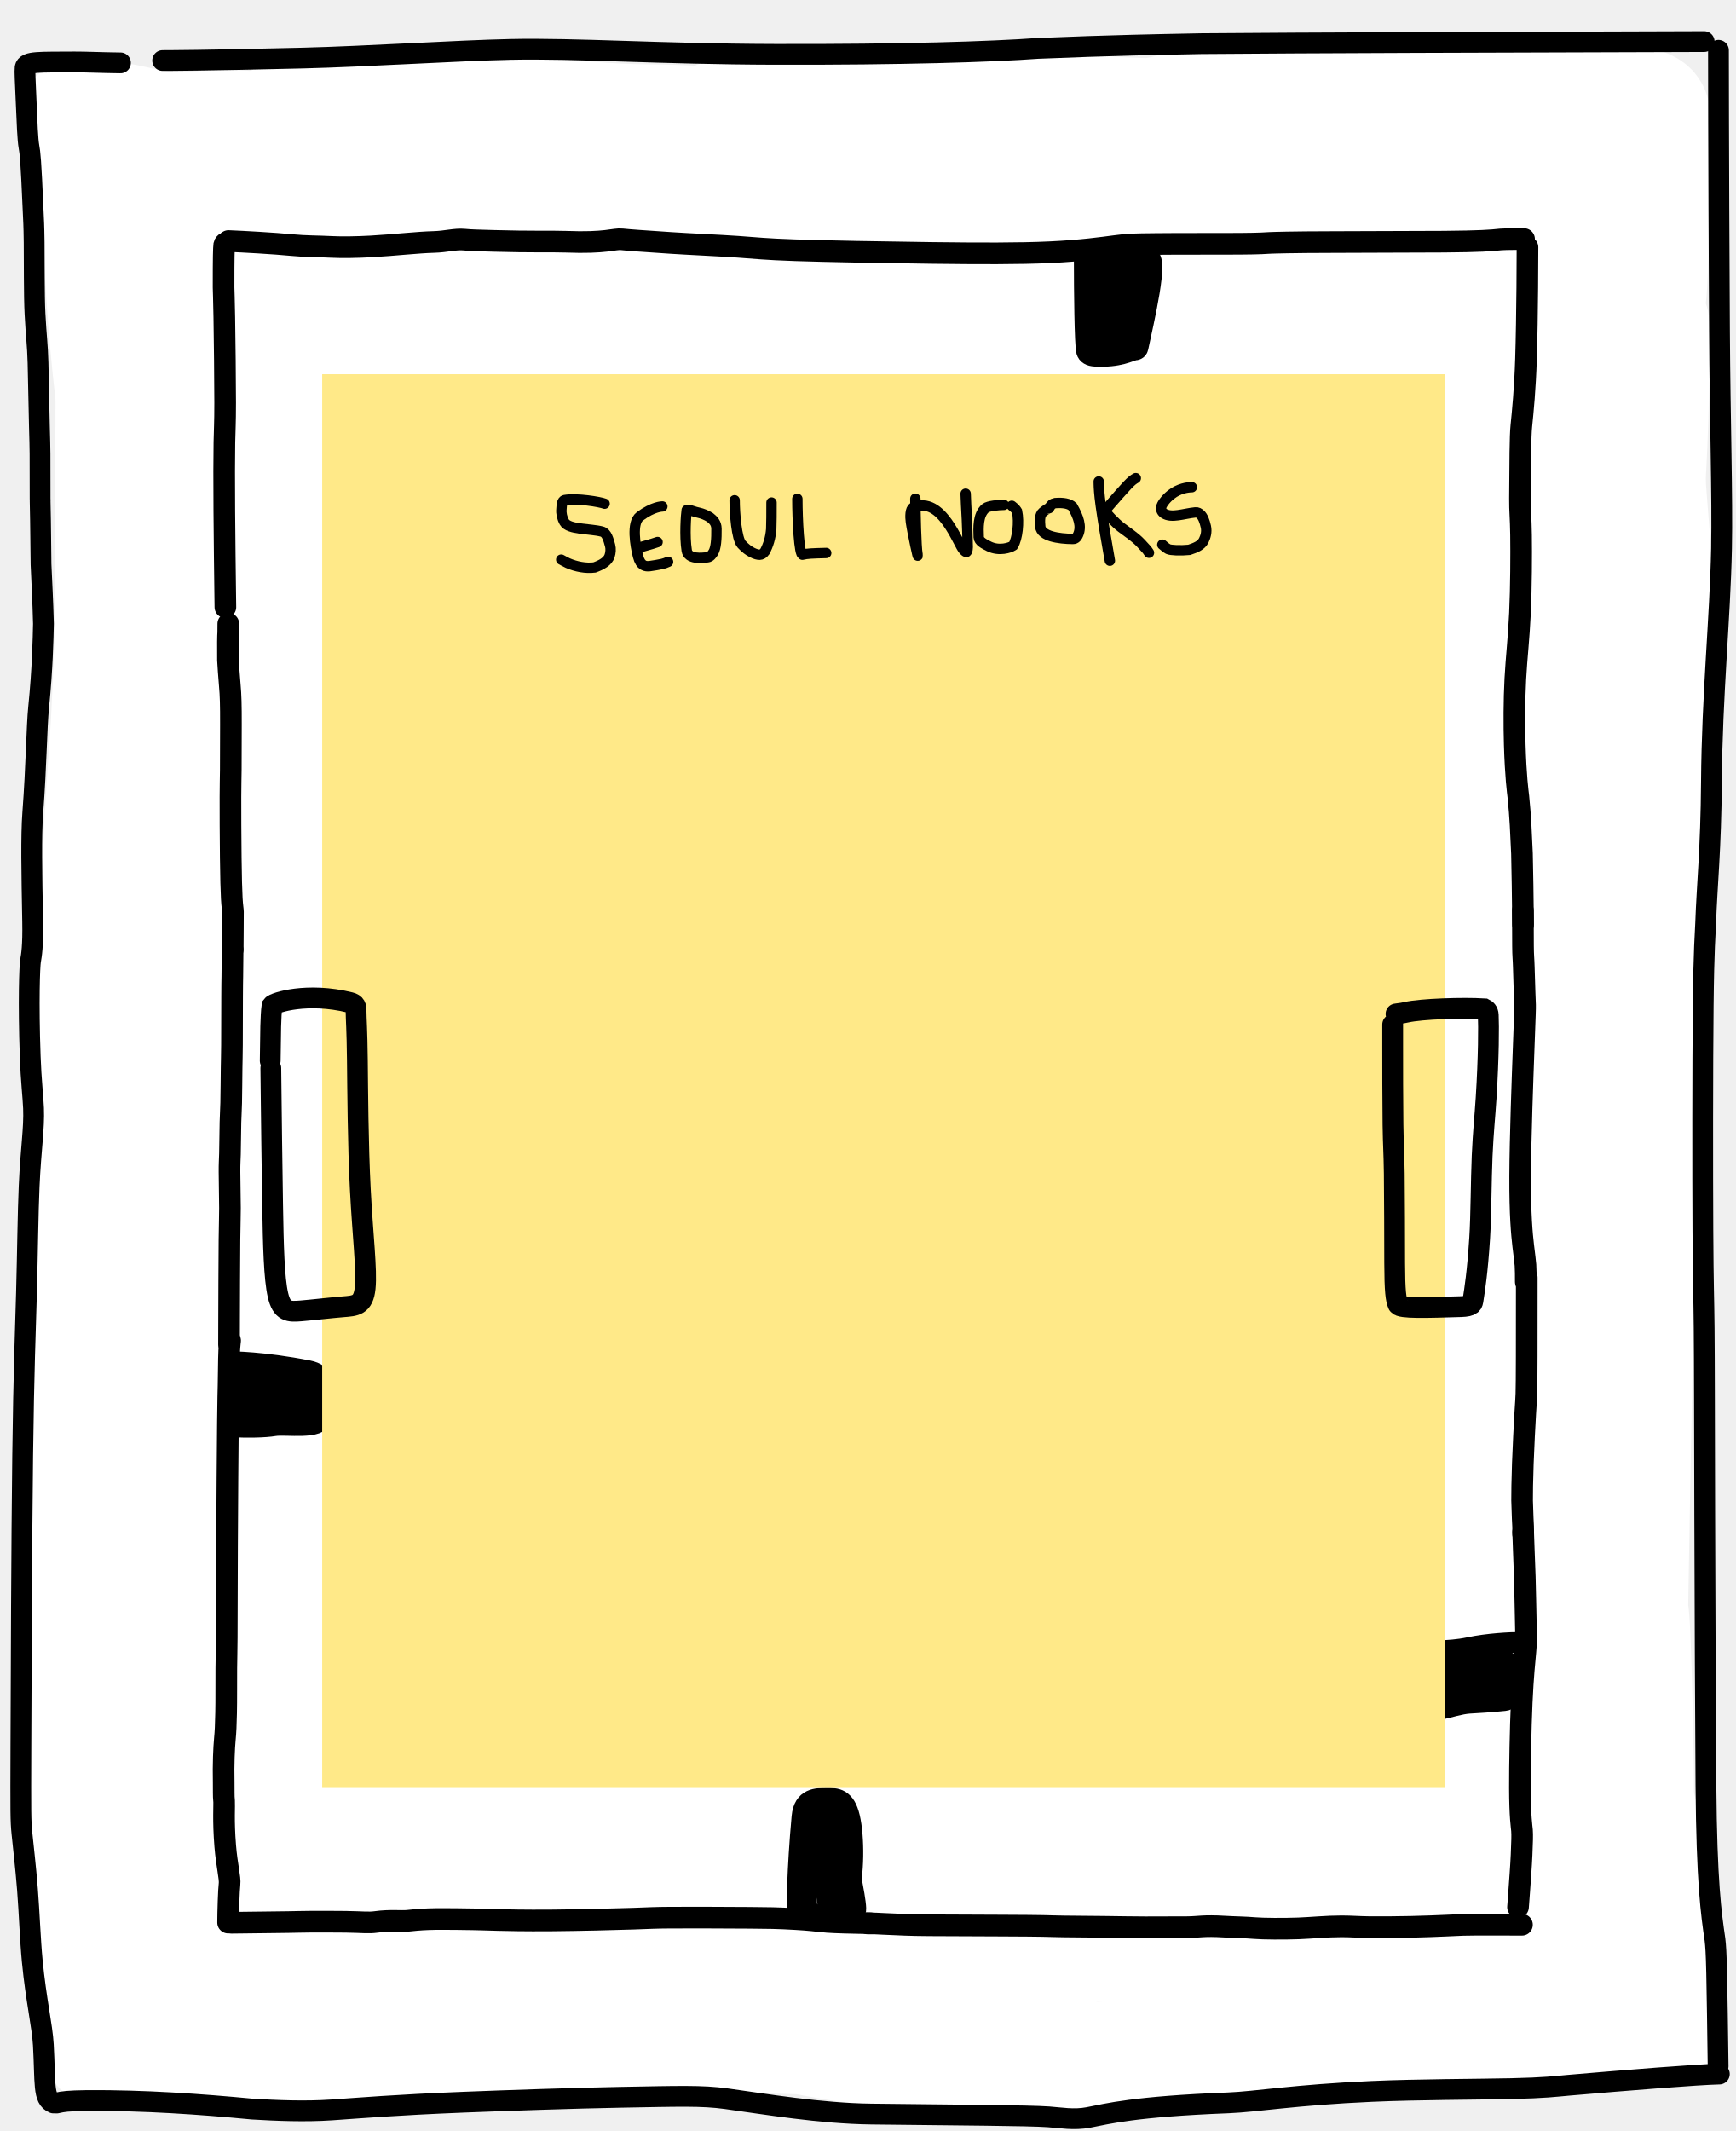
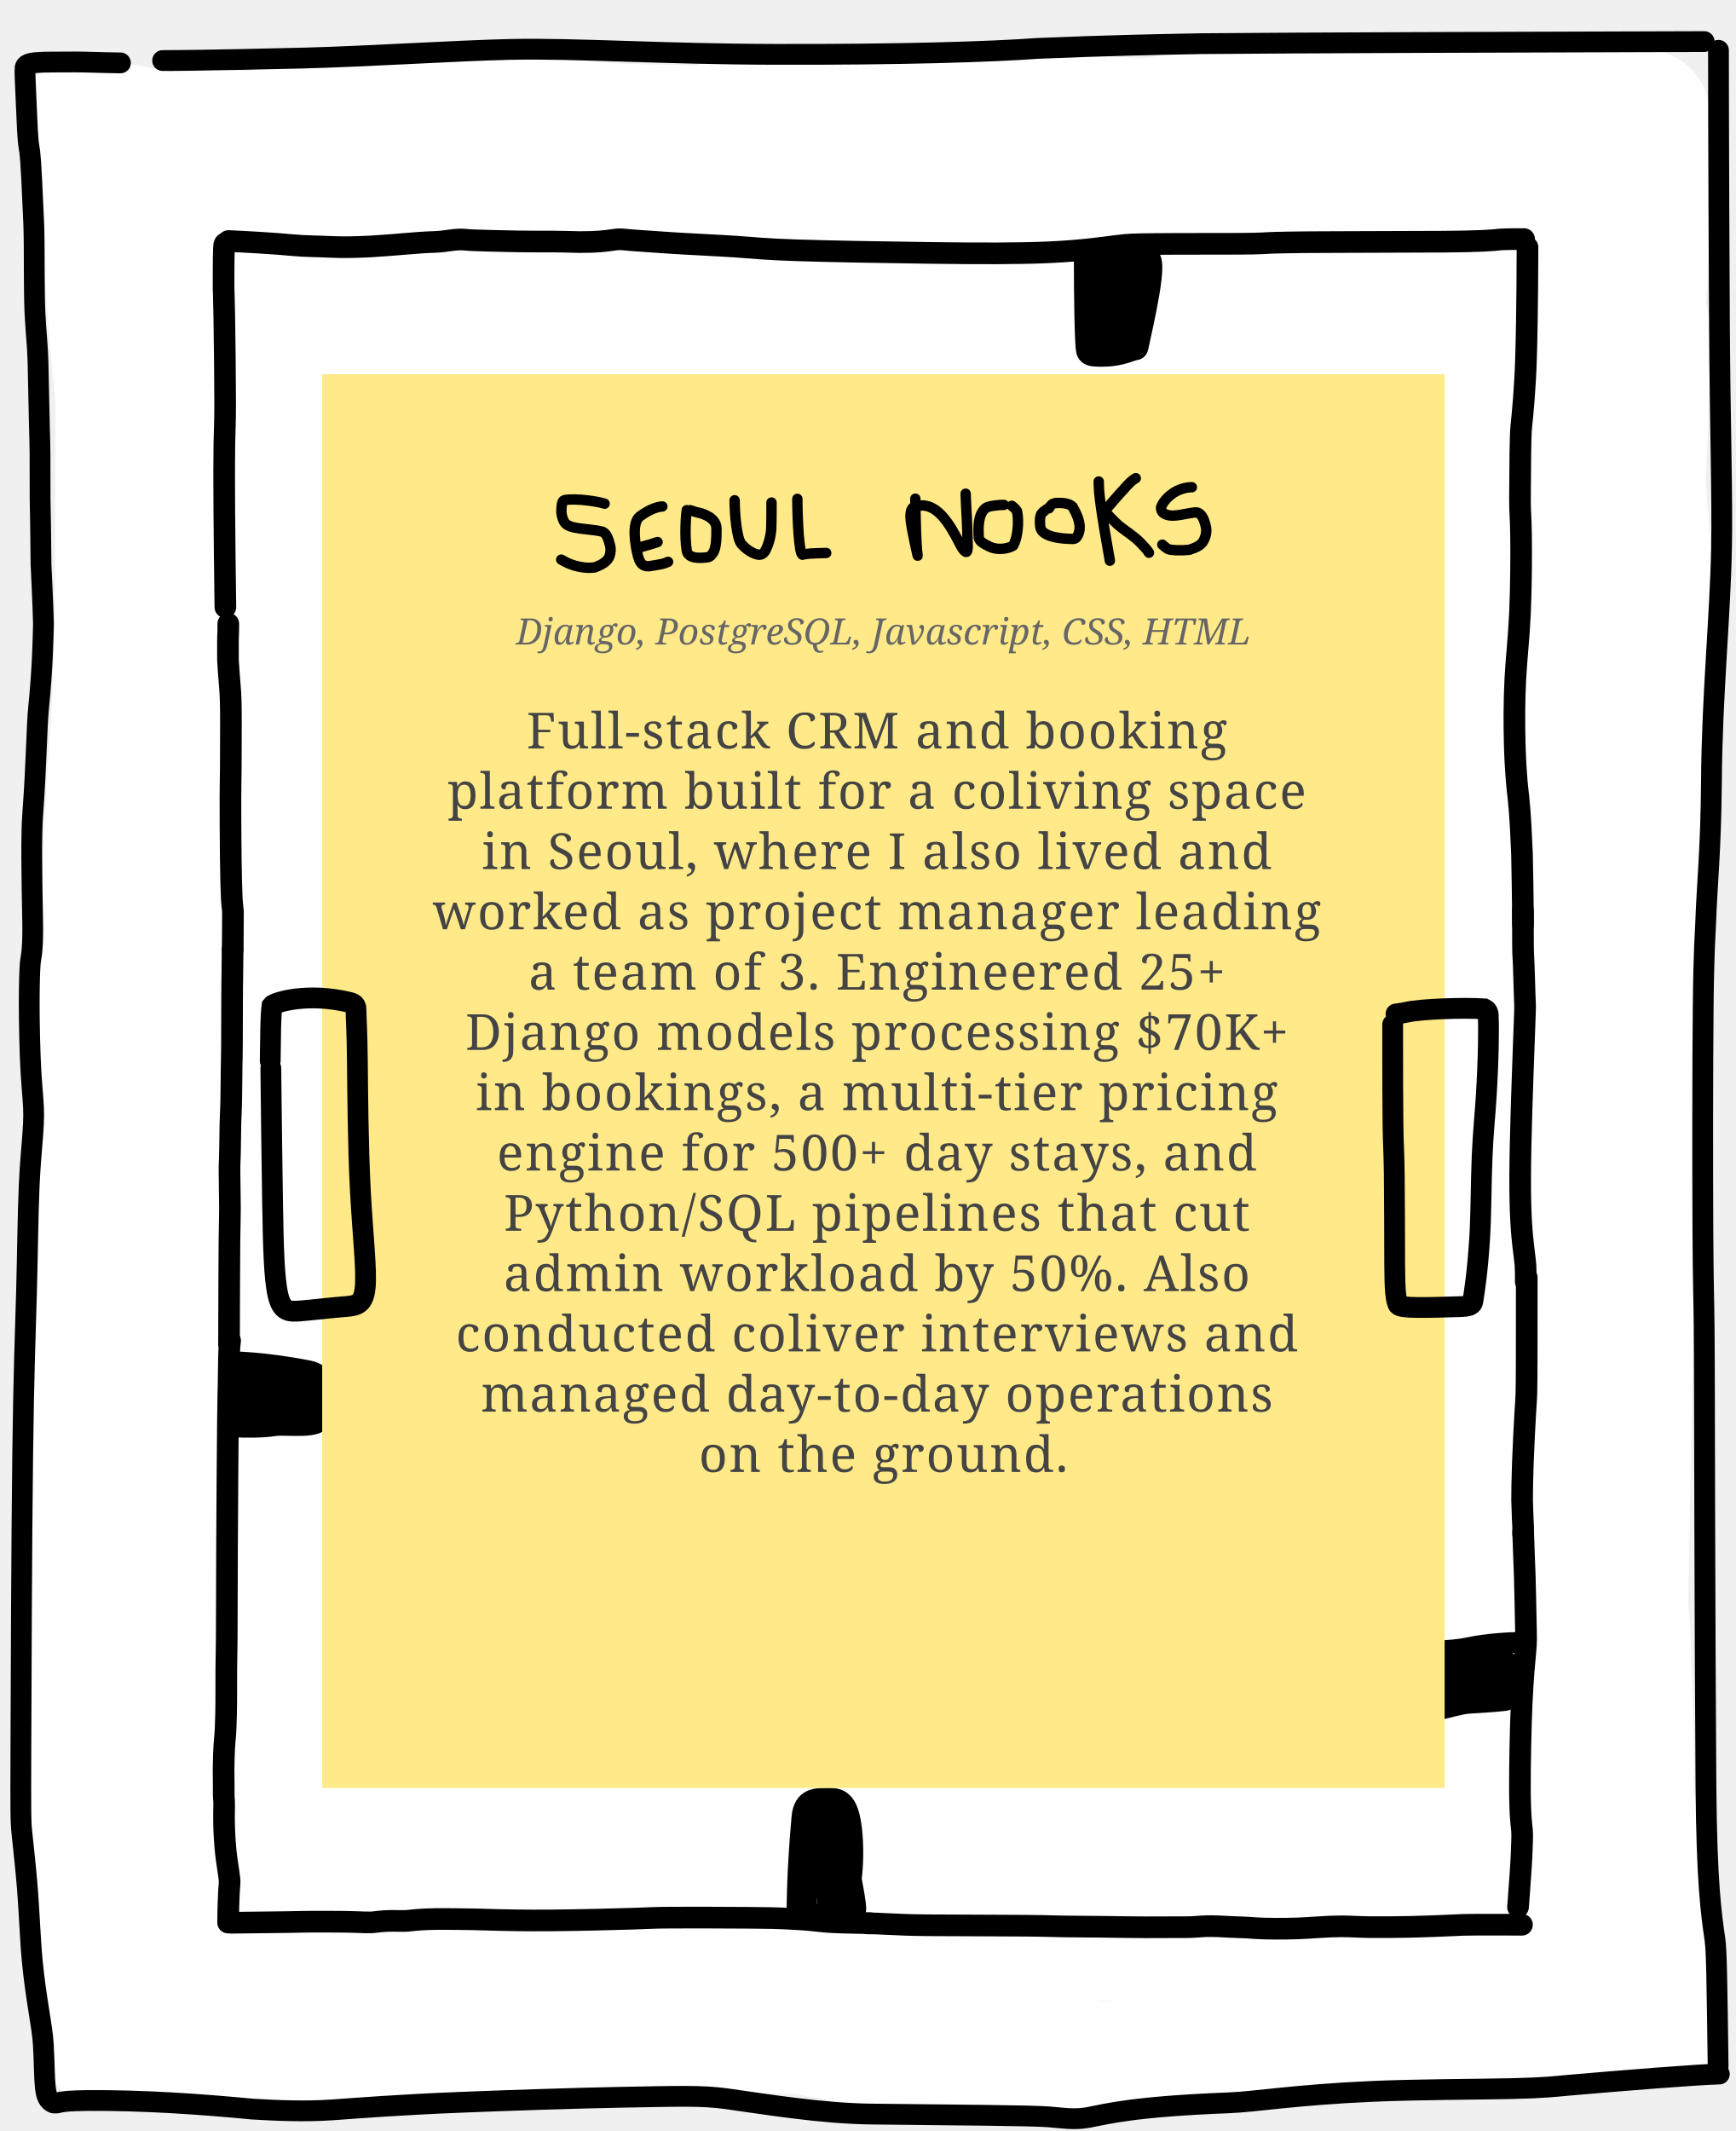
<svg xmlns="http://www.w3.org/2000/svg" width="167" height="205" viewBox="0 0 167 205" fill="none">
  <path d="M156.264 15.851C156.585 15.825 157.446 15.751 158.046 15.479C158.84 15.118 159.658 14.322 160.239 14.009C160.399 13.923 160.274 14.442 160.011 15.499C159.788 16.396 159.591 18.07 159.463 19.937C159.334 21.804 159.334 23.825 159.321 24.99C159.308 26.155 159.281 26.402 159.022 28.714C158.763 31.025 158.272 35.394 158.02 38.004C157.767 40.615 157.767 41.336 157.536 42.497C157.305 43.658 156.842 45.237 156.549 45.942C156.256 46.647 156.145 46.43 155.958 44.965C155.771 43.5 155.51 40.793 155.252 38.888C154.995 36.983 154.748 35.963 154.528 34.785C154.308 33.607 154.122 32.302 153.884 30.771C153.378 27.52 153.012 25.588 152.922 25.24C152.875 25.061 152.876 24.864 152.836 24.867C152.602 24.881 152.713 27.161 152.858 30.317C152.947 32.232 153.24 33.099 153.363 33.818C153.766 36.181 153.794 37.114 153.797 39.318C153.799 41.398 153.748 45.429 153.617 44.435C153.486 43.44 153.264 37.297 153.098 34.388C152.933 31.479 152.831 31.99 152.763 34.041C152.696 36.092 152.665 39.666 152.628 41.632C152.587 43.846 152.48 44.796 152.521 46.208C152.563 47.656 152.949 48.841 153.007 49.609C153.039 50.038 152.999 52.2 152.868 55.44C152.772 57.82 153.962 59.35 154.481 59.958C154.692 60.205 155.053 60.299 155.378 60.246C155.805 60.178 155.919 58.349 156.528 55.276C156.887 53.463 157.53 51.176 158.016 48.601C158.502 46.026 158.857 43.242 159.023 40.644C159.189 38.046 159.155 35.719 159.11 34.327C159.034 31.983 159.093 31.419 159.344 31.007C159.451 30.832 159.532 30.733 159.521 32.961C159.51 35.19 159.408 39.75 159.286 42.694C159.165 45.638 159.027 46.827 158.956 49.998C158.885 53.17 158.885 58.287 158.905 63.881" stroke="white" stroke-width="10" stroke-linecap="round" />
  <path d="M152.43 155C152.406 155 152.393 157.305 152.409 160.875C152.418 163.105 152.631 165.059 152.746 168.051C152.777 168.846 152.864 169.89 152.916 170.765C152.918 170.802 153.001 169.917 153.038 170.474C153.076 171.03 153.099 173.03 153.215 174.932C153.331 176.835 153.54 178.579 153.647 180.534C153.87 184.595 153.724 187.033 153.669 187.617C153.603 188.334 153.551 189.051 153.36 189.635C152.846 191.207 150.152 191.493 149.374 192.174C149.038 192.468 148.925 192.907 148.867 193.378C148.836 193.624 148.887 193.892 149.076 194.149C150.065 195.494 152.216 195.735 154.087 195.81C155.685 195.875 156.296 195.112 157.235 194.747C157.933 194.476 158.756 194.443 159.37 194.786C160.322 195.317 160.843 195.22 161.011 195.202C161.228 195.178 160.604 194.499 160.451 193.048C160.173 190.412 160.381 188.573 160.195 187.648C159.76 185.489 159.308 183.541 159.102 181.842C158.585 176.918 158.554 175.926 158.428 174.822C158.373 174.52 158.293 174.165 158.048 173.463" stroke="white" stroke-width="10" stroke-linecap="round" />
  <path d="M7.374 12.04C7.357 12.04 7.443 11.984 7.586 11.824C7.663 11.738 7.635 11.569 7.599 11.441C7.531 11.197 7.314 11.057 7.096 10.984C6.987 10.947 6.868 10.959 6.861 11.011C6.838 11.193 7.256 11.705 7.719 13.433C8.062 14.713 8.358 16.875 8.573 18.057C8.818 19.398 8.926 19.678 9.051 21.715C9.168 23.623 9.351 27.307 9.615 30.705C9.878 34.102 10.205 37.102 10.397 38.513C10.589 39.925 10.635 39.657 11.02 37.903C11.405 36.149 12.128 32.918 12.598 28.914C13.069 24.91 13.266 20.231 13.398 17.712C13.541 14.973 13.808 14.455 14.11 13.988C14.232 13.799 14.396 13.786 14.519 13.908C14.642 14.031 14.746 14.312 14.895 17.386C15.043 20.459 15.232 26.319 15.362 30.608C15.492 34.897 15.557 37.439 15.624 37.777C15.69 38.116 15.756 36.173 16.072 33.72C16.388 31.267 16.951 28.361 17.241 26.27C17.694 23.008 17.479 21.631 17.384 21.371C17.198 20.86 17.082 19.762 16.771 18.246C16.544 17.139 16.045 16.29 15.926 15.757C15.878 15.542 16.003 15.417 16.107 15.355C16.211 15.294 16.329 15.294 16.305 15.278C15.201 14.566 12.364 13.975 11.301 13.329C10.63 12.92 9.939 12.68 9.05 12.116C8.755 11.93 8.526 11.781 8.333 11.586C8.238 11.489 8.188 11.358 8.224 11.255C8.396 10.755 9.599 10.89 11.293 11.036C12.33 11.125 13.693 11.53 14.954 11.757C18.557 12.403 18.948 12.312 20.276 12.906C21.486 13.447 23.745 14.56 24.831 15.182C25.916 15.805 25.75 15.925 25.578 16.001C24.743 16.368 23.644 16.077 22.492 15.69C21.413 15.328 20.283 15.689 19.262 16.27C19.106 16.359 19.255 16.461 19.373 16.506C19.603 16.592 20.027 16.641 21.788 16.713C23.251 16.773 25.87 16.773 27.684 16.845C29.499 16.916 30.43 17.032 31.361 17.091C33.189 17.208 34.256 17.071 34.508 16.904C34.739 16.75 34.87 16.44 34.963 16.03C35.197 14.993 34.219 14.134 33.189 13.285C32.006 12.311 31.184 12.256 29.19 12.114C27.466 11.991 24.293 11.833 22.542 11.749C20.561 11.654 20.211 11.712 19.751 11.775C18.817 11.905 16.992 11.956 15.762 11.946C14.55 11.937 18.571 11.872 19.176 12.005C19.628 12.105 21.093 12.841 23.318 13.909C24.765 14.605 25.841 14.754 26.881 14.827C28.108 14.913 28.893 14.77 29.08 14.524C29.222 14.002 29.364 13.57 29.493 13.365C29.539 13.251 29.549 13.119 29.692 12.927" stroke="white" stroke-width="10" stroke-linecap="round" />
  <path d="M30.168 15.128C33.616 15.128 40.122 14.865 42.078 14.317C42.624 14.164 43.197 14.106 43.35 13.954C44.834 12.487 38.22 11.151 34.975 10.672C32.421 10.295 30.134 10.575 28.698 10.769C27.962 10.868 27.174 10.993 26.427 11.244C24.874 11.765 36.295 11.399 39.722 11.138C43.865 10.822 50.034 10.168 53.41 10.565C55.404 10.8 58.358 11.162 62.277 11.189C70.315 11.246 72.473 12.079 74.086 12.435C74.457 12.517 74.737 12.673 74.798 12.858C75.113 13.813 72.606 14.482 70.236 15.063C68.433 15.504 66.906 15.347 65.961 15.552C64.664 15.832 59.969 16.182 53.687 16.169C50.879 16.164 49.102 15.919 45.09 15.971C42.341 16.008 38.144 16.13 36.672 15.958C33.972 15.642 45.54 14.508 50.045 14.969C55.105 15.488 59.19 16.89 60.905 16.964C62.478 17.031 66.645 17.336 72.066 17.387C74.53 17.411 77.943 17.648 82.698 17.689C85.112 17.71 86.884 17.896 88.639 17.559C89.312 17.43 89.236 16.548 89.153 16.008C88.865 14.127 87.432 12.598 86.459 11.609C85.5 10.634 83.847 11.105 82.573 10.61C81.255 10.098 79.784 9.69 77.755 9.664C76.807 9.894 75.442 10.261 73.385 10.589C72.241 10.708 70.891 10.732 68.89 10.887" stroke="white" stroke-width="10" stroke-linecap="round" />
  <path d="M88.187 14.733C88.858 13.777 90.832 12.537 91.28 12.049C91.495 11.814 91.386 11.398 91.207 11.078C90.451 9.725 88.349 9.752 87.028 9.757C86.45 9.759 88.76 10.037 98.709 10.111C103.178 10.143 107.22 10.528 110.101 10.585C111.663 10.615 112.862 9.993 114.674 9.692C116.307 9.421 117.989 9.429 120.818 9.355C124.935 9.246 131.485 9.372 132.868 9.559C133.434 9.636 138.813 9.748 146.676 9.779C150.439 9.793 151.825 9.505 154.345 9.34C155.662 9.254 157.835 9.313 158.857 9.924C159.878 10.535 159.685 11.757 159.572 15.224C159.459 18.691 159.433 24.366 159.272 27.26C159.111 30.153 158.816 30.094 158.476 29.594C156.833 27.176 156.77 25.789 155.978 23.857C154.678 20.683 154.822 18.599 154.029 17.72C151.654 15.086 144.137 17.252 140.371 16.923C134.98 16.451 130.912 16.982 129.922 16.883C129.493 16.839 129.212 16.81 126.31 16.781C123.408 16.753 117.893 16.726 114.806 16.672C110.324 16.594 104.853 16.316 100.83 16.504C99.338 16.574 97.454 17.136 95.579 17.499C93.887 17.826 92.013 18.062 91.178 18.305C90.738 18.433 94.969 18.872 100.469 18.703C106.693 16.917 107.976 16.733 109.169 16.596C109.799 16.539 110.478 16.507 111.178 16.474" stroke="white" stroke-width="10" stroke-linecap="round" />
  <path d="M153.789 44.346C153.789 46.986 153.478 52.297 153.046 55.286C152.631 58.163 152.152 60.879 152.152 61.979C152.152 62.394 152.222 60.567 152.348 57.427C152.663 49.567 152.651 43.658 152.962 42.483C154.053 38.379 154.858 32.334 155.261 31.761C155.461 31.477 155.892 31.42 156.321 31.438C156.749 31.457 157.222 31.607 157.55 32.218C158.376 33.76 158.621 40.467 159.411 50.205C159.757 54.472 160.154 57.359 160.338 61.373C160.753 70.427 160.437 76.165 160.106 77.767C158.891 83.637 158.488 88.168 158.106 93.864C157.999 95.464 157.621 96.894 156.817 94.699C156.013 92.504 154.739 86.634 153.989 79.537C153.239 72.439 153.053 64.291 152.858 63.843C150.051 57.364 152.441 79.392 152.765 81.121C153.521 85.156 153.508 88.756 153.704 92.443C154.002 98.062 153.367 102.601 153.121 105.524C153.037 111.076 153.107 114.978 153.233 116.198C153.288 117.046 153.327 118.359 153.367 119.713" stroke="white" stroke-width="10" stroke-linecap="round" />
  <path d="M156.072 98.704C156.072 99.175 156.115 100.311 156.512 102.011C156.836 103.4 157.527 105.827 157.929 107.451C158.511 109.802 158.581 111.876 158.552 113.944C158.532 115.45 158.305 116.556 158.025 118.683C157.899 119.638 157.479 120.454 157.3 121.346C157.255 121.572 157.264 121.844 157.249 121.829C157.235 121.813 157.221 121.505 157.527 119.947C157.834 118.388 158.461 115.588 158.82 112.417C159.179 109.246 159.251 105.79 159.216 103.608C159.168 100.618 158.888 98.955 158.828 97.804C158.811 97.489 158.647 97.742 158.41 106.409C158.174 115.076 157.826 132.155 157.632 142.965C157.437 153.775 157.408 157.799 157.33 156.182C157.253 154.564 157.128 147.184 156.977 141.433C156.827 135.683 156.655 131.786 156.492 129.384C156.329 126.982 156.179 126.193 155.787 124.7C155.394 123.206 154.763 121.032 154.344 119.381C153.66 116.688 153.487 115.429 153.315 115.166C153.227 115.03 153.037 114.967 152.917 115.005C152.656 115.088 152.454 116.697 152.146 119.327C151.851 121.846 152.128 123.842 152.342 125.315C152.454 126.081 152.639 126.873 152.813 129.01C152.987 131.146 153.162 134.599 153.224 139.624C153.286 144.649 153.231 151.141 153.239 154.646C153.248 158.15 153.321 158.47 153.405 158.749C153.488 159.028 153.579 159.258 153.797 162.702C154.015 166.146 154.357 172.797 154.606 176.626C154.856 180.455 155.002 181.26 155.137 181.741C155.271 182.222 155.39 182.355 155.589 182.14C155.788 181.925 156.063 181.359 156.352 179.625C156.641 177.892 156.935 175.008 157.086 170.457C157.238 165.906 157.238 159.775 157.308 156.865C157.378 153.955 157.519 154.45 157.658 157.684C157.798 160.917 157.931 166.873 157.975 170.119C158.023 173.721 157.885 174.238 157.862 176.029C157.869 177.669 157.912 180.795 157.97 182.688C158.028 184.581 158.099 185.146 158.172 186.036" stroke="white" stroke-width="10" stroke-linecap="round" />
  <path d="M13.053 36.951C13.053 37.546 13.053 38.14 13.037 42.926C13.02 47.712 12.988 56.672 12.945 61.426C12.901 66.18 12.847 66.456 12.739 66.061C12.631 65.666 12.471 64.592 12.193 61.382C11.914 58.173 11.522 52.861 11.293 49.963C11.038 46.742 10.927 46.056 10.859 44.53C10.565 37.908 10.565 34.644 10.46 34.371C10.435 34.309 10.361 34.829 10.337 39.53C10.313 44.232 10.313 53.208 10.279 58.046C10.243 63.311 10.073 65.481 9.934 68.729C9.815 71.507 9.402 75.591 9.213 80.536C9.078 84.062 8.903 85.802 9.012 86.334C9.12 86.862 10.196 86.808 11.043 86.704C11.452 86.654 11.743 86.276 11.989 85.969C12.235 85.661 12.407 85.35 13.146 80.946C13.885 76.543 15.185 68.056 15.937 60.602C16.688 53.148 16.852 46.985 16.948 42.651C17.158 33.242 16.922 32.043 16.874 31.614C16.815 31.092 16.492 36.6 16.47 43.732C16.46 46.889 16.949 49.099 17.12 53.929C17.291 58.758 17.257 66.137 16.844 74.495C16.431 82.852 15.641 91.964 15.158 96.946C14.674 101.929 14.521 102.505 14.685 101.54C14.848 100.575 15.333 98.051 15.633 94.538C16.308 86.62 16.2 81.659 16.311 80.92C16.364 80.565 16.387 80.246 16.532 80.198C16.952 80.057 17.367 81.431 17.63 82.805C17.79 83.641 17.788 88.294 17.723 95.542C17.685 99.728 17.359 101.532 17.273 102.406C17.204 103.108 16.823 105.815 16.229 113.167C15.83 118.109 15.509 125.529 15.064 130.7C14.082 142.125 12.861 143.814 12.483 144.172C12.014 144.618 11.508 142.435 10.957 134.703C10.477 127.981 9.784 115.565 9.351 108.847C8.877 101.48 8.713 100.519 8.698 98.373C8.635 89.153 8.296 87.523 8.296 86.747C8.296 85.393 8.981 90.193 9.105 93.219C9.217 95.961 9.132 101.16 9.035 104.969C8.879 111.042 8.495 113.711 8.274 116.081C8.086 118.103 7.891 121.802 7.757 124.872C7.396 133.131 7.245 136.144 7.592 138.918C7.744 140.135 7.916 143.651 7.904 149.336C7.892 154.745 7.426 158.857 7.045 161.285C6.803 162.826 6.938 166.336 7.002 172.132C7.065 177.705 7.251 180.989 7.421 182.041C7.959 185.372 7.755 189.32 7.875 190.536C7.994 191.735 8.179 192.99 8.507 194.163C8.693 194.827 8.787 195.905 9.086 196.988C9.525 198.58 12.097 196.99 13.636 196.748C15.526 196.452 17.008 196.049 18.65 195.533C19.019 195.417 19.296 195.317 19.32 195.036C19.478 193.177 17.481 191.461 17.021 189.894C16.44 187.916 16.48 183.923 16.788 176.847C16.96 172.887 16.857 165.759 16.828 161.929C16.796 157.782 16.622 154.422 16.581 149.43C16.544 145.094 17.019 142.237 17.184 140.213C17.251 139.392 17.294 138.706 17.338 137.93C17.406 136.745 17.383 131.646 17.387 124.649C17.389 119.887 16.441 117.715 16.26 113.22C16.207 110.422 16.123 108.62 16.037 107.91C16.008 107.558 16.008 107.221 15.926 106.637" stroke="white" stroke-width="10" stroke-linecap="round" />
  <path d="M27.043 194.926C33.395 194.926 46.316 194.886 46.082 194.665C40.561 189.444 31.286 190.402 28.016 189.043C25.493 187.994 23.19 187.702 22.15 187.578C21.544 187.506 20.768 187.536 26.59 187.469C32.412 187.402 44.851 187.268 52.418 187.387C59.985 187.506 62.301 187.881 65.693 188.14C73.47 188.733 78.521 188.578 80.925 188.425C82.819 188.305 86.092 188.311 86.981 188.287C91.36 188.169 76.9 186.628 74.293 186.125C72.339 185.748 69.85 185.608 65.998 185.545C63.708 185.508 62.052 186.432 60.254 187.249C59.82 187.446 59.412 187.579 60.038 187.802C60.665 188.025 62.333 188.323 67.276 188.548C72.22 188.772 80.388 188.914 85.511 188.856C96.136 188.737 101.691 187.954 105.378 187.53C106.661 187.383 108.539 187.527 113.232 187.62C117.926 187.712 125.385 187.85 129.572 187.941C136.799 188.097 141.979 188.04 144.751 187.434C148.122 186.698 152.27 187.103 152.978 187.586C154.557 188.662 155.34 191.316 156.927 192.646C157.355 193.005 157.826 193.496 157.907 193.868C158.049 194.521 156.87 194.921 156.004 195.265C152.19 196.778 142.275 195.915 137.268 196.132C134.76 196.241 131.595 196.948 125.76 197.115C116.76 197.373 110.293 197.312 108.759 197.414C104.534 197.697 96.723 197.728 91.602 197.47C89.201 197.349 86.758 197.001 83.746 196.724C82.303 196.591 78.025 196.482 69.972 196.302C60.08 196.08 53.829 195.908 50.95 195.705C40.973 195.002 37.788 195.907 34.348 196.054C27.648 196.338 23.026 196.396 18.239 196.46C16.605 196.482 22.524 197.597 24.429 197.932C25.499 198.119 26.957 198.162 29.915 198.198C35.226 198.263 42.651 197.85 49.205 197.046C53.72 196.493 55.869 196.279 61.938 194.99C70.568 193.158 80.344 194.512 82.298 195.383C85.902 196.989 87.784 198.51 90.551 198.917C96.496 199.79 99.99 198.653 104.098 198.462C106.285 198.36 98.476 198.028 85.167 197.829C77.304 196.625 75.682 196.111 74.172 195.933C73.165 195.873 71.665 195.873 70.121 195.873" stroke="white" stroke-width="10" stroke-linecap="round" />
  <path d="M15.649 5.825C15.897 5.825 19.536 5.825 29.188 5.585C35.331 5.432 43.992 4.864 49.09 4.754C55.461 4.615 63.347 5.199 74.574 5.229C86.765 5.262 95.446 4.979 99.85 4.655C102.541 4.571 104.898 4.4 115.566 4.201C125.49 4.115 144.57 4.058 163.972 4" stroke="black" stroke-width="2" stroke-linecap="round" />
  <path d="M165.432 199.52C163.35 199.567 156.629 200.106 150.905 200.6C149.642 200.709 148.708 200.851 145.386 200.923C142.063 200.996 136.381 200.996 131.972 201.192C124.586 201.522 120.842 202.187 118.212 202.29C109.079 202.647 106.572 203.343 104.725 203.695C103.311 203.964 102.065 203.72 100.887 203.637C98.897 203.498 92.267 203.472 83.82 203.37C78.97 203.312 73.638 202.413 69.884 201.894C67.514 201.566 65.279 201.656 59.613 201.758C55.43 201.834 48.597 202.067 44.577 202.229C38.024 202.492 34.607 202.788 31.907 202.972C29.349 203.147 26.585 203.031 24.284 202.892C19.243 202.412 13.856 202.036 8.424 202.067C6.457 202.098 6.095 202.159 5.453 202.307" stroke="black" stroke-width="2" stroke-linecap="round" />
  <path d="M5.158 202.304C4.128 201.919 4.376 200.38 4.171 196.723C4.067 194.871 3.468 192.413 3.105 188.66C2.902 186.554 2.823 184.024 2.644 181.767C2.466 179.51 2.231 177.599 2.11 176.351C1.989 175.103 1.989 174.576 2.011 167.901C2.034 161.226 2.078 148.419 2.182 140.053C2.285 131.688 2.446 128.151 2.549 124.37C2.651 120.588 2.69 116.668 2.805 114.107C2.97 110.451 3.306 108.559 3.227 106.614C3.179 105.452 2.989 103.943 2.908 101.646C2.719 96.315 2.852 92.938 2.938 92.435C3.03 91.899 3.187 91.043 3.143 88.649C3.054 83.877 2.991 80.389 3.152 78.246C3.507 73.533 3.524 69.94 3.717 68.045C4.093 64.348 4.147 61.449 4.18 60.002C4.122 57.737 4.02 55.989 3.947 54.292C3.922 52.969 3.922 50.71 3.861 48.205" stroke="black" stroke-width="2" stroke-linecap="round" />
  <path d="M3.858 48.015C3.858 47.975 3.858 46.277 3.85 43.655C3.847 42.712 3.826 42.554 3.791 41.003C3.756 39.451 3.701 36.511 3.659 34.897C3.611 33.086 3.487 32.466 3.37 30.207C3.274 28.367 3.309 25.111 3.286 23.317C3.263 21.524 3.234 21.291 3.188 20.244C2.974 15.298 2.896 14.702 2.788 14.113C2.664 13.429 2.611 11.994 2.501 9.424C2.442 8.048 2.375 6.757 2.413 6.526C2.518 5.896 3.772 5.984 7.181 5.96C8.173 5.954 9.643 6.028 11.59 6.051" stroke="black" stroke-width="2" stroke-linecap="round" />
  <path d="M165.347 4.838C165.347 4.92 165.347 14.135 165.446 31.812C165.493 40.317 165.74 47.875 165.641 52.744C165.503 59.58 164.731 66.785 164.67 75.212C164.623 81.725 164.237 85.182 164.115 88.793C164.079 89.872 163.939 91.026 163.878 96.769C163.818 102.512 163.818 112.808 163.848 118.398C163.878 123.988 163.939 124.56 163.97 127.764C164.001 130.968 164.001 136.787 164.024 145.45C164.047 154.113 164.093 165.444 164.142 171.792C164.214 181.11 164.652 184.132 165.011 186.586C165.081 187.197 165.127 187.794 165.174 189.811C165.22 191.827 165.266 195.246 165.314 198.769" stroke="black" stroke-width="2" stroke-linecap="round" />
  <rect x="16.512" y="16" width="136" height="175" fill="white" />
  <path d="M21.983 23.187C23.327 23.241 26.432 23.413 28.048 23.574C29.42 23.71 30.623 23.684 31.958 23.755C32.907 23.804 34.41 23.778 35.705 23.705C38.05 23.572 40.128 23.319 41.758 23.277C42.932 23.247 43.808 22.967 44.685 23.054C45.348 23.121 46.004 23.128 47.485 23.172C50.939 23.275 53.405 23.214 54.412 23.254C58.374 23.413 59.074 22.943 59.832 23.023C60.608 23.105 61.839 23.188 64.561 23.371C66.201 23.481 69.141 23.611 70.989 23.738C72.837 23.865 73.505 23.97 76.524 24.073C79.543 24.175 84.893 24.273 89.551 24.331C94.209 24.389 98.012 24.405 101.022 24.264C104.033 24.123 106.134 23.824 107.303 23.671C108.641 23.494 108.97 23.499 111.161 23.473C113.201 23.449 117.128 23.464 119.221 23.451C121.456 23.437 121.775 23.383 122.147 23.368C122.561 23.352 124.077 23.294 128.395 23.286C131.417 23.281 136.123 23.264 138.908 23.249C142.412 23.22 143.487 23.137 144.402 23.035C144.982 23 145.8 23 146.642 23" stroke="black" stroke-width="2.083" stroke-linecap="round" />
  <path d="M146.972 23.785C146.972 23.854 146.972 24.78 146.951 27.664C146.936 29.657 146.887 32.726 146.829 34.515C146.737 37.411 146.523 39.582 146.379 40.985C146.276 41.976 146.272 44.468 146.249 47.945C146.241 49.261 146.325 49.667 146.351 51.474C146.376 53.281 146.363 56.477 146.248 58.983C146.132 61.489 145.915 63.208 145.803 65.292C145.691 67.377 145.691 69.775 145.745 71.627C145.836 74.716 146.035 76.14 146.095 76.653C146.297 78.622 146.348 80.092 146.441 82.121C146.483 83.668 146.515 86.264 146.547 88.939" stroke="black" stroke-width="2.083" stroke-linecap="round" />
  <path d="M146.528 87.581C146.528 87.612 146.528 88.937 146.54 91.011C146.545 91.959 146.597 92.252 146.616 93.021C146.662 94.895 146.725 96.243 146.738 96.686C146.748 97.029 146.721 97.614 146.608 100.704C146.494 103.795 146.284 109.372 146.267 113.15C146.251 116.927 146.435 118.736 146.56 119.831C146.685 120.927 146.746 121.254 146.777 121.705C146.808 122.157 146.808 122.724 146.808 123.308" stroke="black" stroke-width="2.083" stroke-linecap="round" />
  <path d="M146.901 122.898C146.901 122.919 146.901 122.94 146.901 124.342C146.901 125.744 146.901 128.526 146.896 130.478C146.891 132.431 146.882 133.468 146.865 134.074C146.848 134.68 146.824 134.822 146.758 135.934C146.692 137.046 146.583 139.122 146.523 140.784C146.463 142.445 146.453 143.629 146.453 144.342C146.492 145.821 146.538 146.611 146.552 146.878C146.557 147.055 146.557 147.315 146.557 147.583" stroke="black" stroke-width="2.083" stroke-linecap="round" />
  <path d="M146.555 147.383C146.566 148.054 146.652 149.835 146.711 151.681C146.749 152.888 146.786 155.121 146.816 156.4C146.845 157.68 146.853 157.94 146.775 158.826C146.696 159.713 146.531 161.218 146.416 163.762C146.3 166.306 146.239 169.843 146.243 172.005C146.25 174.846 146.415 175.703 146.443 176.077C146.48 176.56 146.456 177.137 146.403 178.434C146.362 179.434 146.231 181.126 146.167 182.043C146.103 182.96 146.094 183.05 146.085 183.149C146.076 183.248 146.068 183.353 146.06 183.462" stroke="black" stroke-width="2.083" stroke-linecap="round" />
  <path d="M21.685 58.41C21.685 58.396 21.685 58.382 21.664 56.783C21.643 55.184 21.602 52 21.582 49.164C21.562 46.328 21.565 43.936 21.59 42.554C21.615 41.172 21.662 40.873 21.663 38.738C21.663 36.604 21.616 32.643 21.581 30.526C21.545 28.41 21.523 28.257 21.512 27.661C21.509 24.668 21.535 23.88 21.573 23.562C21.603 23.429 21.654 23.354 21.905 23.346" stroke="black" stroke-width="2.083" stroke-linecap="round" />
  <path d="M146.44 185.158C146.426 185.158 145.78 185.158 144.37 185.154C142.717 185.149 141.475 185.145 140.765 185.171C140.385 185.185 139.968 185.206 139.162 185.242C138.356 185.277 137.174 185.328 135.766 185.359C134.357 185.39 132.758 185.4 131.836 185.39C130.719 185.378 130.006 185.31 129.092 185.31C127.61 185.31 126.252 185.459 124.943 185.508C123.523 185.562 121.512 185.547 120.745 185.482C119.798 185.401 118.763 185.397 117.827 185.339C115.747 185.211 115.373 185.386 114.212 185.391C113.177 185.394 111.236 185.403 110.187 185.403C108.796 185.402 107.893 185.373 106.163 185.356C105.037 185.345 103.405 185.337 102.396 185.321C101.388 185.306 101.053 185.286 100.293 185.272C99.533 185.257 98.359 185.249 96.21 185.239C94.062 185.229 90.974 185.219 89.321 185.209C87.541 185.198 86.487 185.14 85.039 185.075C84.517 185.05 84.426 185.041 84.239 185.036C84.051 185.031 83.769 185.031 83.479 185.031" stroke="black" stroke-width="2.083" stroke-linecap="round" />
  <path d="M22.27 184.966C22.284 184.966 22.298 184.966 23.36 184.954C24.421 184.943 26.53 184.92 27.67 184.902C28.809 184.884 28.915 184.872 29.791 184.866C30.667 184.86 32.309 184.86 33.287 184.874C34.953 184.899 35.441 184.992 36.196 184.887C37.529 184.702 38.626 184.843 39.245 184.776C39.673 184.73 40.331 184.657 41.209 184.626C42.088 184.594 43.168 184.605 44.079 184.615C46.526 184.643 46.846 184.678 47.868 184.699C48.764 184.718 50.428 184.763 53.02 184.742C55.612 184.721 59.081 184.635 60.912 184.575C62.742 184.515 62.828 184.484 64.633 184.473C66.438 184.463 69.96 184.474 72.085 184.49C74.211 184.506 74.834 184.527 75.4 184.554C77.208 184.639 77.957 184.708 78.774 184.802C80.053 184.951 80.745 184.922 81.234 184.955C81.484 184.96 81.877 184.968 82.485 184.985C82.84 184.993 83.289 185.001 83.752 185.009" stroke="black" stroke-width="2.083" stroke-linecap="round" />
  <path d="M21.948 184.949C21.948 183.95 22.016 181.791 22.085 181.252C22.16 180.673 21.822 179.454 21.67 177.582C21.471 175.127 21.596 173.609 21.563 173.286C21.502 172.708 21.54 172.243 21.523 171.507C21.482 169.686 21.559 168.097 21.632 167.334C21.708 166.546 21.725 165.999 21.755 164.765C21.781 163.666 21.765 161.607 21.775 160.47C21.785 159.334 21.805 159.182 21.816 157.549C21.826 155.916 21.826 152.805 21.845 148.687C21.864 144.569 21.902 139.537 21.93 136.86C21.959 134.183 21.977 134.012 21.99 133.275C22.011 131.24 22.043 129.792 22.084 129.527C22.101 129.372 22.11 129.174 22.141 128.97" stroke="black" stroke-width="2.083" stroke-linecap="round" />
  <path d="M22.037 129.33C22.037 129.254 22.037 129.178 22.042 127.195C22.048 125.212 22.059 121.323 22.079 119.264C22.1 117.205 22.13 117.093 22.127 116.208C22.124 115.323 22.087 113.669 22.083 112.768C22.078 111.867 22.107 111.77 22.126 110.999C22.146 110.228 22.154 108.786 22.174 107.96C22.194 107.134 22.224 106.969 22.244 106.086C22.264 105.203 22.273 103.608 22.285 102.724C22.297 101.839 22.312 101.713 22.32 100.517C22.328 99.321 22.328 97.059 22.333 95.837C22.337 94.614 22.346 94.5 22.354 93.945C22.363 93.389 22.372 92.396 22.38 91.374" stroke="black" stroke-width="2.083" stroke-linecap="round" />
  <path d="M22.391 91.338C22.391 90.403 22.422 88.359 22.414 87.716C22.412 87.496 22.344 87.216 22.302 86.441C22.26 85.666 22.225 84.406 22.203 82.491C22.18 80.576 22.17 78.043 22.174 76.66C22.178 75.277 22.196 75.12 22.206 74.05C22.215 72.98 22.215 71.002 22.218 69.701C22.223 67.836 22.195 66.864 22.114 65.978C22.016 64.892 21.979 64.142 21.935 63.497C21.92 62.12 21.935 61.132 21.959 60.838C21.966 60.635 21.966 60.322 21.966 60" stroke="black" stroke-width="2.083" stroke-linecap="round" />
  <path d="M104.327 25.153C104.327 27.761 104.375 33.167 104.55 33.784C104.632 34.071 104.884 34.234 105.369 34.261C107.678 34.388 108.652 33.768 109.33 33.603C109.763 33.497 109.49 30.331 109.223 26.364C109.13 24.988 108.51 24.983 107.926 24.96C107.342 24.936 106.656 24.914 106.303 25.765C105.306 28.164 105.974 31.137 106.263 32.687C106.372 33.268 107.037 33.214 107.467 33.157C107.898 33.1 108.235 32.986 108.451 32.776C110.306 30.967 108.646 26.523 108.231 26.39C106.763 25.918 107.246 30.683 107.415 31.606C107.908 34.305 106.834 26.821 106.432 25.797C105.958 24.591 109.338 25.025 110.423 24.78C111.571 24.521 109.998 31.025 109.498 33.425C109.384 33.973 108.382 33.45 107.991 33.184C106.057 31.867 107.499 27.346 107.078 26.993C106.68 26.658 106.148 26.491 105.94 26.31C104.734 25.259 108.688 29.487 108.805 30.841C108.89 31.816 107.74 28.948 107.092 28.015C106.8 27.429 106.518 26.858 106.279 26.363C106.169 26.11 106.085 25.855 105.998 25.027" stroke="black" stroke-width="2" stroke-linecap="round" />
  <path d="M146.304 158C145.378 158 143.158 158.109 141.355 158.494C139.254 158.941 137.295 158.702 136.794 159.041C134.916 160.306 136.94 163.274 137.093 164.034C137.323 165.176 139.616 163.975 141.342 163.851C142.074 163.799 143.316 163.75 144.744 163.594C145.27 163.536 145.339 163.214 145.37 162.89C145.438 162.177 145.327 161.076 145.197 160.118C145.095 159.371 143.517 160.772 142.12 160.935C140.755 161.094 139.337 160.736 138.495 160.562C136.817 160.216 143.264 159.992 144.393 159.848C144.847 159.791 144.813 161.02 144.683 161.919C144.53 162.976 141.794 162.975 140.233 163.334C139.166 163.58 138.383 163.607 137.998 163.462C136.936 163.064 137.586 161.336 137.637 161.026C137.804 160.004 139.381 162.351 141.235 162.78C141.932 162.941 142.899 162.861 143.4 162.741C143.901 162.62 143.923 162.357 143.891 162.058C143.859 161.76 143.772 161.434 143.479 161.306C141.979 160.657 140.593 161.9 138.428 161.922C138.032 161.805 137.989 161.549 138.021 161.289C138.053 161.028 138.161 160.772 138.272 160.381" stroke="black" stroke-width="2" stroke-linecap="round" />
  <path d="M76.688 183.7C76.688 183.53 76.688 179.999 77.165 174.782C77.332 172.952 78.597 173.008 79.519 172.999C80.441 172.989 81.302 172.971 81.745 174.833C82.189 176.694 82.189 180.437 81.568 182.357C80.946 184.276 79.704 184.258 78.956 184.221C78.207 184.183 77.991 184.126 77.871 183.928C77.064 182.595 78.244 180.236 78.357 177.528C78.397 176.579 78.492 175.839 78.638 175.207C78.745 174.743 79.73 174.696 80.546 174.645C83.235 174.475 81.05 181.949 80.808 183.646C80.755 184.014 80.153 183.947 79.9 183.79C79.423 183.494 79.536 180.511 79.848 177.018C79.942 175.968 80.784 176.558 81.181 176.926C81.577 177.294 81.727 177.467 81.805 177.667C81.883 177.867 81.884 178.09 81.801 178.287C81.42 179.203 80.739 180.053 80.704 181.013C80.671 181.947 81.684 182.848 82.162 183.68C82.712 184.636 81.843 180.51 81.655 179.402C81.605 179.161 81.566 178.898 81.536 178.399C81.506 177.901 81.488 177.175 81.468 176.257" stroke="black" stroke-width="2" stroke-linecap="round" />
  <path d="M22.239 131C22.306 131 25.257 131 29.675 131.868C32.624 132.447 31.156 136.477 31.089 136.699C31.075 136.744 30.971 136.489 30.823 136.36C30.116 135.741 27.159 136.197 23.029 135.745C21.367 135.563 22.381 132.769 22.517 132.272C22.82 131.162 25.4 132.513 27.756 132.61C28.901 132.657 29.988 133.183 30.87 133.812C31.762 134.446 31.017 135.859 30.987 136.291C30.898 137.567 27.504 136.968 26.397 137.153C25.46 137.31 23.809 137.333 22.468 137.264C21.358 137.207 22.539 134.587 22.776 133.718C22.833 133.512 23.071 133.407 23.317 133.352C25.249 132.918 27.96 134.331 29.321 134.438C29.641 134.464 29.869 134.507 29.92 134.635C30.052 134.964 27.696 135.312 24.623 135.359C23.558 135.376 23.503 135.064 23.582 134.886C23.661 134.708 23.878 134.592 24.618 134.532C25.359 134.473 26.615 134.473 28.209 134.854" stroke="black" stroke-width="2" stroke-linecap="round" />
  <rect x="31" y="36" width="108" height="136" fill="#FFE988" />
  <path d="M26.058 102.754C26.058 102.779 26.058 102.804 26.085 105.104C26.112 107.405 26.165 111.981 26.23 115.907C26.295 119.832 26.37 122.969 26.746 124.585C27.122 126.201 27.796 126.201 28.96 126.104C30.125 126.007 31.758 125.813 32.978 125.713C34.197 125.613 34.954 125.613 35.133 123.907C35.313 122.2 34.894 118.787 34.667 114.413C34.44 110.038 34.418 104.806 34.385 101.981C34.35 98.898 34.265 98.132 34.258 97.238C34.254 96.846 34.234 96.578 33.677 96.44C29.58 95.425 26.397 96.441 26.172 96.748C26.095 97.336 26.079 97.874 26.048 98.755C26.032 99.473 26.016 100.741 26 102.048" stroke="black" stroke-width="2" stroke-linecap="round" />
  <path d="M134 98.555C134 98.568 134 98.58 134 100.459C134 102.337 134 106.081 134.03 108.193C134.061 110.305 134.122 110.671 134.153 112.892C134.184 115.112 134.184 119.177 134.192 121.491C134.201 124.245 134.307 125.005 134.524 125.497C134.695 125.883 137.26 125.796 140.561 125.695C141.687 125.661 141.683 125.393 141.741 125.015C141.884 124.085 142.158 122.434 142.369 119.124C142.51 116.909 142.504 113.597 142.608 111.209C142.713 108.82 142.875 107.453 142.989 105.64C143.243 101.611 143.247 98.686 143.197 97.657C143.178 97.259 142.979 97.132 142.817 97.049C140.72 96.918 136.741 97.059 135.339 97.374C135.064 97.439 134.894 97.469 134.321 97.541" stroke="black" stroke-width="2" stroke-linecap="round" />
  <path d="M58.173 48.454C57.743 48.284 55.512 47.903 54.342 48.105C54.04 48.156 54.053 48.638 54.021 48.982C53.983 49.384 54.076 49.827 54.299 50.222C54.723 50.972 56.76 50.832 57.916 51.137C58.396 51.263 58.549 51.93 58.702 52.48C58.787 52.785 58.755 53.172 58.657 53.47C58.476 54.026 57.872 54.345 57.201 54.59C56.364 54.697 55.416 54.514 54.627 54.166C54.314 54.018 54.18 53.928 54 53.836" stroke="black" stroke-linecap="round" />
  <path d="M63.729 48.721C63.705 48.721 62.849 48.721 61.571 49.672C60.732 50.297 61.137 52.526 61.387 53.507C61.637 54.487 62.137 54.487 62.475 54.465C62.974 54.4 63.335 54.324 63.716 54.249C63.901 54.204 64.069 54.148 64.28 54.051" stroke="black" stroke-linecap="round" />
  <path d="M61.489 52.656C61.526 52.656 61.562 52.656 61.714 52.615C61.867 52.574 62.134 52.492 62.38 52.422C62.627 52.351 62.845 52.293 63.269 52.144" stroke="black" stroke-linecap="round" />
  <path d="M66.073 49.08C66.009 49.475 65.847 51.557 66.075 52.96C66.217 53.835 67.537 53.673 68.083 53.609C68.337 53.578 68.498 53.354 68.629 53.145C68.893 52.724 68.949 51.851 68.937 50.861C68.93 50.3 68.615 50.013 68.303 49.766C67.953 49.551 67.596 49.408 67.246 49.326C67.065 49.285 66.874 49.244 66.395 49.079" stroke="black" stroke-linecap="round" />
  <path d="M70.685 48.127C70.685 49.35 70.871 51.819 71.354 52.353C72.036 53.106 72.766 53.376 73.095 53.364C73.266 53.358 73.434 53.27 73.6 53.044C73.919 52.439 74.129 51.786 74.206 50.91C74.233 50.295 74.233 49.334 74.233 48.344" stroke="black" stroke-linecap="round" />
  <path d="M76.72 47.989C76.72 49.927 76.888 53.491 77.239 53.361C77.423 53.306 77.617 53.274 77.994 53.249C78.371 53.225 78.925 53.21 79.496 53.195" stroke="black" stroke-linecap="round" />
  <path d="M88.072 47.974C88.072 49.313 88.151 52.634 88.274 53.282C88.444 54.178 87.807 51.344 87.645 50.216C87.573 49.723 87.572 48.95 87.886 48.814C90.628 47.629 92.212 52.436 92.727 52.928C92.948 53.137 93.079 53.271 93.112 52.628C93.073 50.563 92.984 48.936 92.953 48.506C92.938 48.239 92.925 47.872 92.912 47.493" stroke="black" stroke-linecap="round" />
  <path d="M96.593 48.57C96.113 48.57 95.074 48.661 94.808 48.897C94.075 49.546 94.136 50.771 94.169 51.68C94.183 52.066 94.679 52.327 95.171 52.566C96.148 53.041 97.189 52.688 97.479 52.492C97.903 51.817 98.075 50.211 97.858 49.191C97.767 49.04 97.658 48.889 97.352 48.657" stroke="black" stroke-linecap="round" />
  <path d="M100.914 48.87C100.89 48.87 100.673 49.001 100.327 49.282C100.031 49.522 100.032 50.099 100.091 50.666C100.185 51.582 101.842 51.834 103.231 51.846C103.534 51.848 103.656 51.609 103.737 51.426C104.085 50.645 103.78 49.753 103.201 48.742C102.881 48.435 102.274 48.338 101.528 48.398C101.233 48.458 101.109 48.578 100.94 48.892" stroke="black" stroke-linecap="round" />
  <path d="M105.717 46.32C105.717 46.335 105.717 46.35 105.724 46.622C105.732 46.895 105.746 47.423 105.914 48.644C106.081 49.864 106.401 51.76 106.789 53.939" stroke="black" stroke-linecap="round" />
  <path d="M106.231 49.224C106.378 49.049 106.525 48.874 106.939 48.398C107.353 47.922 108.028 47.15 108.455 46.698C108.883 46.246 109.043 46.138 109.283 46" stroke="black" stroke-linecap="round" />
  <path d="M106.271 49.118C106.497 49.427 107.268 50.271 107.87 50.731C108.558 51.256 109.176 51.642 109.72 52.203C109.842 52.339 109.968 52.474 110.101 52.613C110.235 52.753 110.374 52.893 110.55 53.172" stroke="black" stroke-linecap="round" />
  <path d="M114.678 46.869C114.284 46.869 113.423 46.984 112.662 47.592C112.062 48.071 111.787 48.562 111.729 48.76C111.7 48.858 111.709 48.958 111.746 49.07C111.783 49.183 111.858 49.306 112.008 49.401C112.737 49.86 113.893 49.404 115.018 49.292C115.236 49.27 115.363 49.366 115.484 49.471C115.749 49.701 115.909 50.147 116.025 50.663C116.142 51.181 115.987 51.645 115.83 51.968C115.588 52.47 115.071 52.678 114.426 52.894C113.576 52.979 112.635 52.934 112.4 52.822C112.275 52.756 112.139 52.67 111.837 52.396" stroke="black" stroke-linecap="round" />
+   <text x="85" y="62" text-anchor="middle" font-family="'Georgia', serif" font-size="3.5" font-style="italic" fill="#666">Django, PostgreSQL, Javascript, CSS, HTML</text>
+   <text x="85" y="72" text-anchor="middle" font-family="'Georgia', serif" font-size="4.8" font-weight="300" fill="#444" letter-spacing="0.15">
+     <tspan x="85" dy="0">Full-stack CRM and booking</tspan>
+     <tspan x="85" dy="5.8">platform built for a coliving space</tspan>
+     <tspan x="85" dy="5.8">in Seoul, where I also lived and</tspan>
+     <tspan x="85" dy="5.8">worked as project manager leading</tspan>
+     <tspan x="85" dy="5.8">a team of 3. Engineered 25+</tspan>
+     <tspan x="85" dy="5.8">Django models processing $70K+</tspan>
+     <tspan x="85" dy="5.8">in bookings, a multi-tier pricing</tspan>
+     <tspan x="85" dy="5.8">engine for 500+ day stays, and</tspan>
+     <tspan x="85" dy="5.8">Python/SQL pipelines that cut</tspan>
+     <tspan x="85" dy="5.8">admin workload by 50%. Also</tspan>
+     <tspan x="85" dy="5.8">conducted coliver interviews and</tspan>
+     <tspan x="85" dy="5.8">managed day-to-day operations</tspan>
+     <tspan x="85" dy="5.8">on the ground.</tspan>
+   </text>
</svg>
